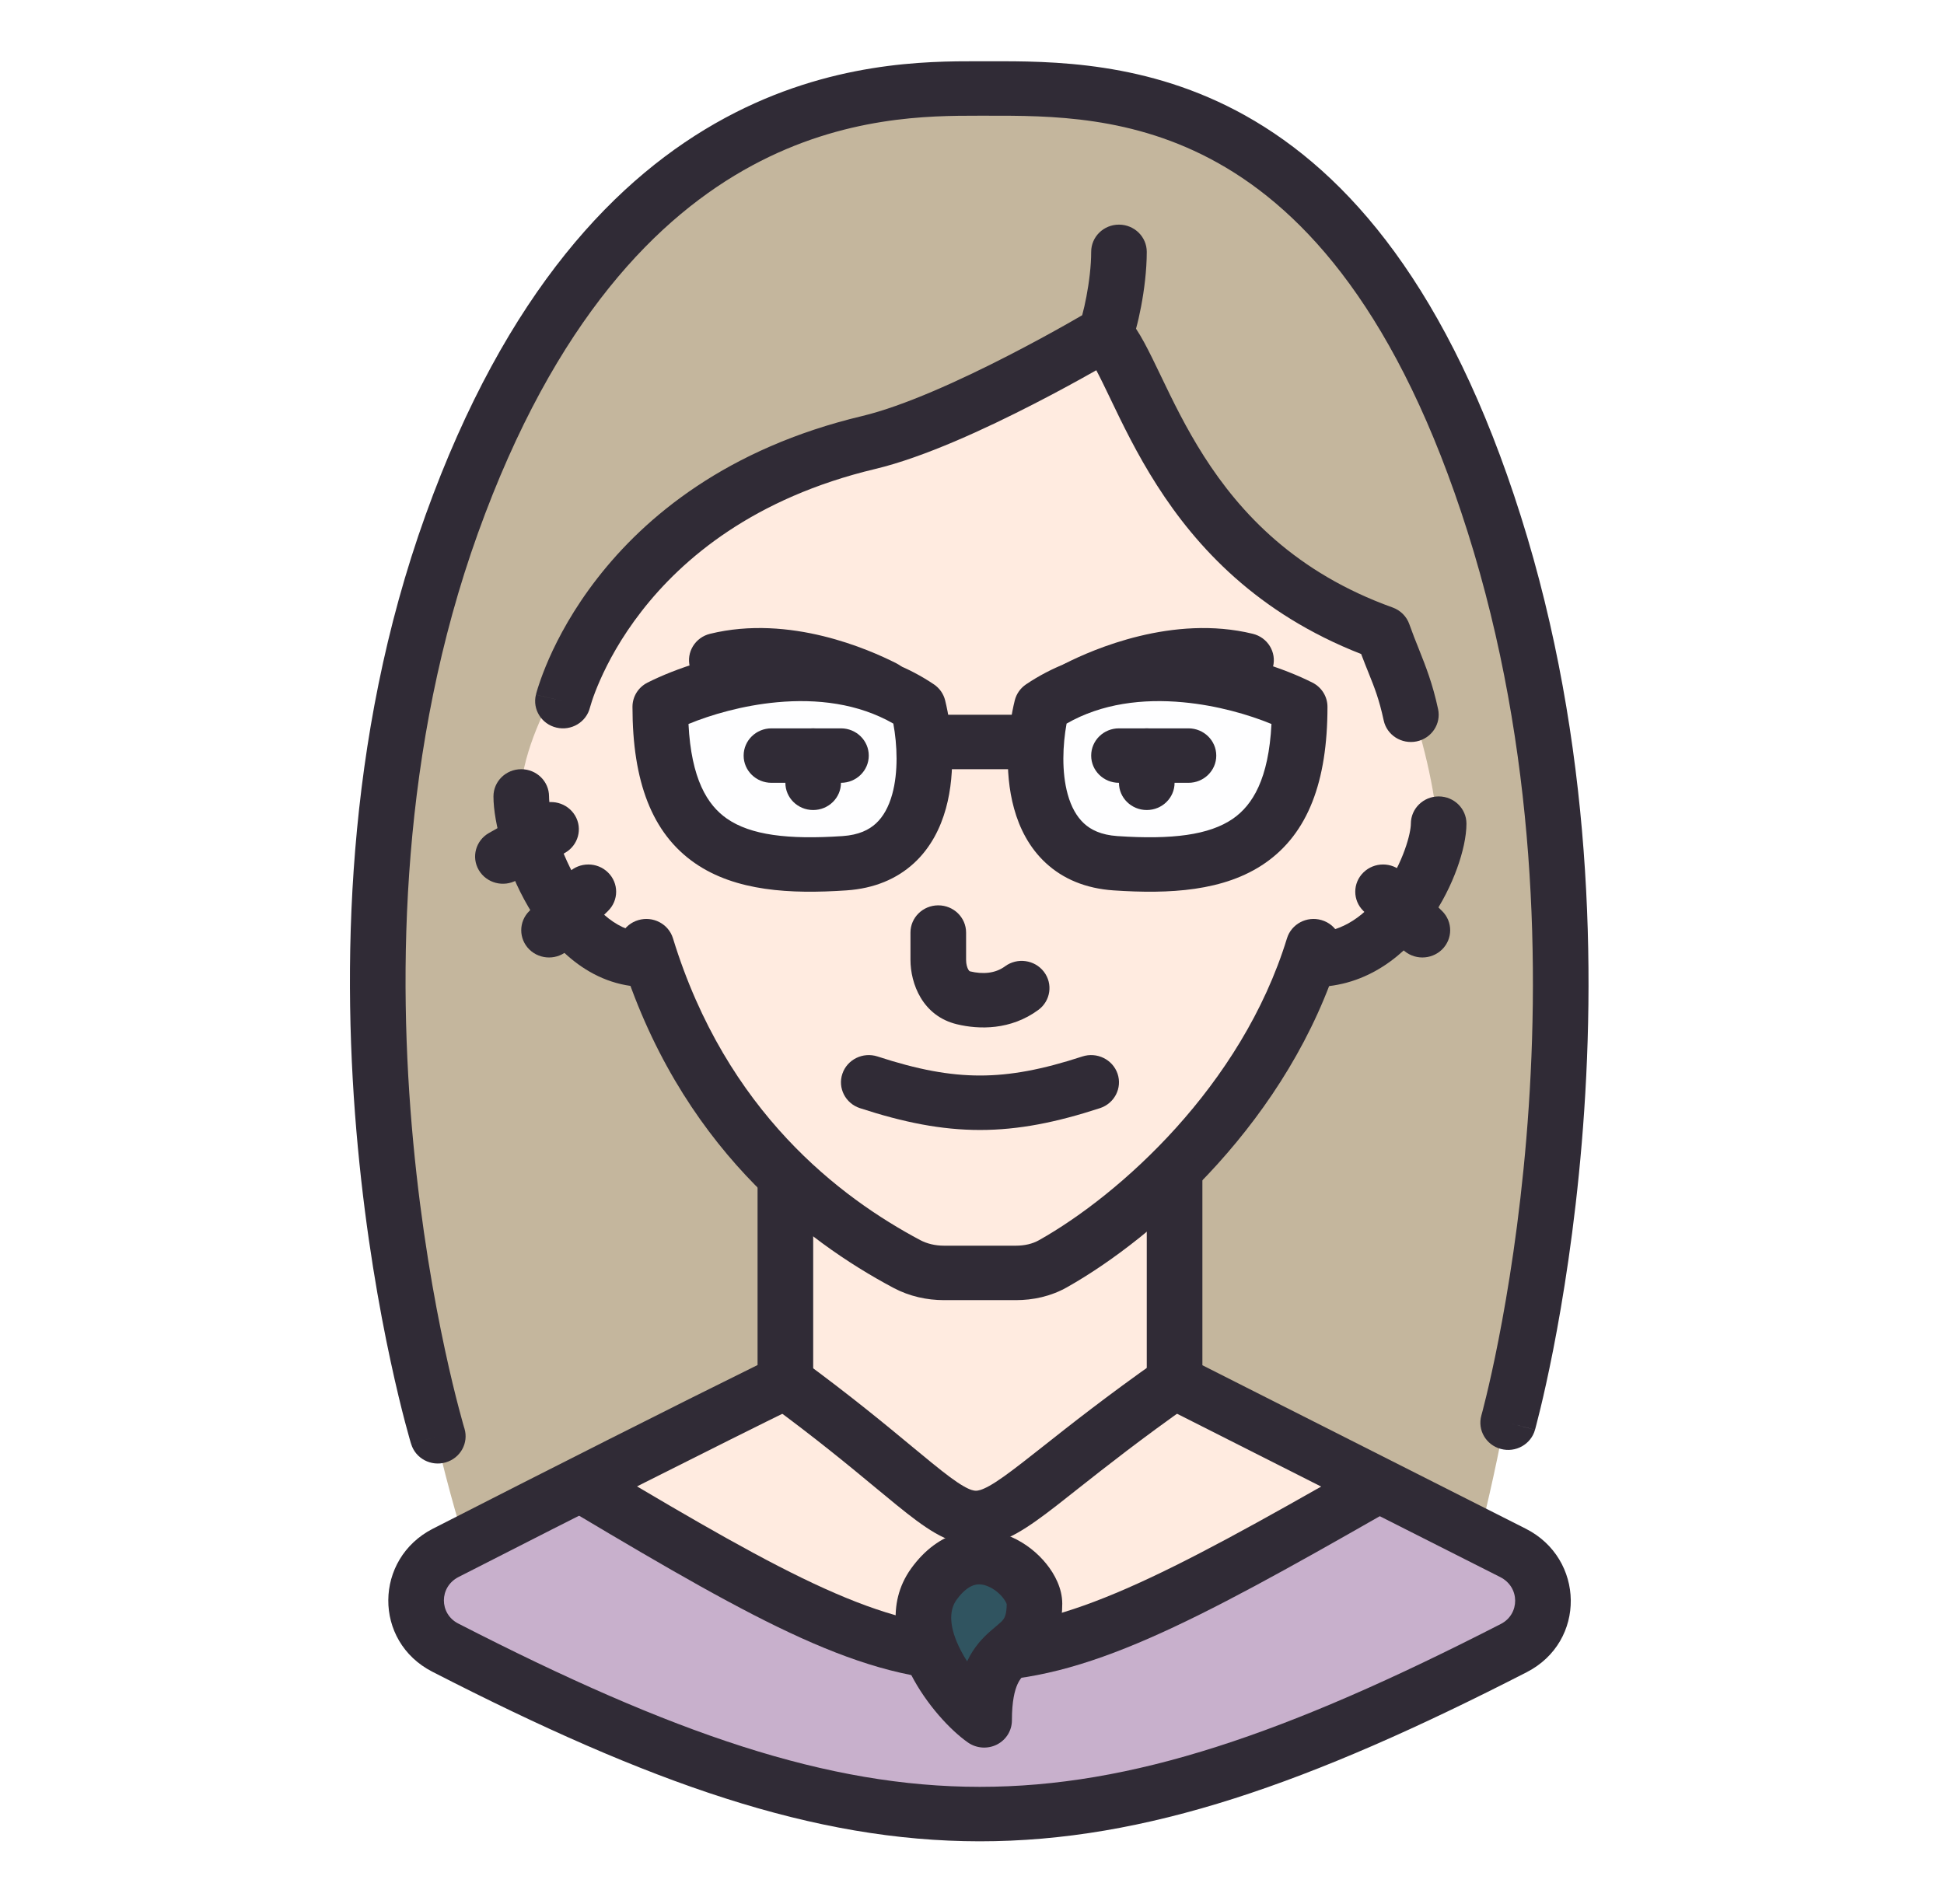
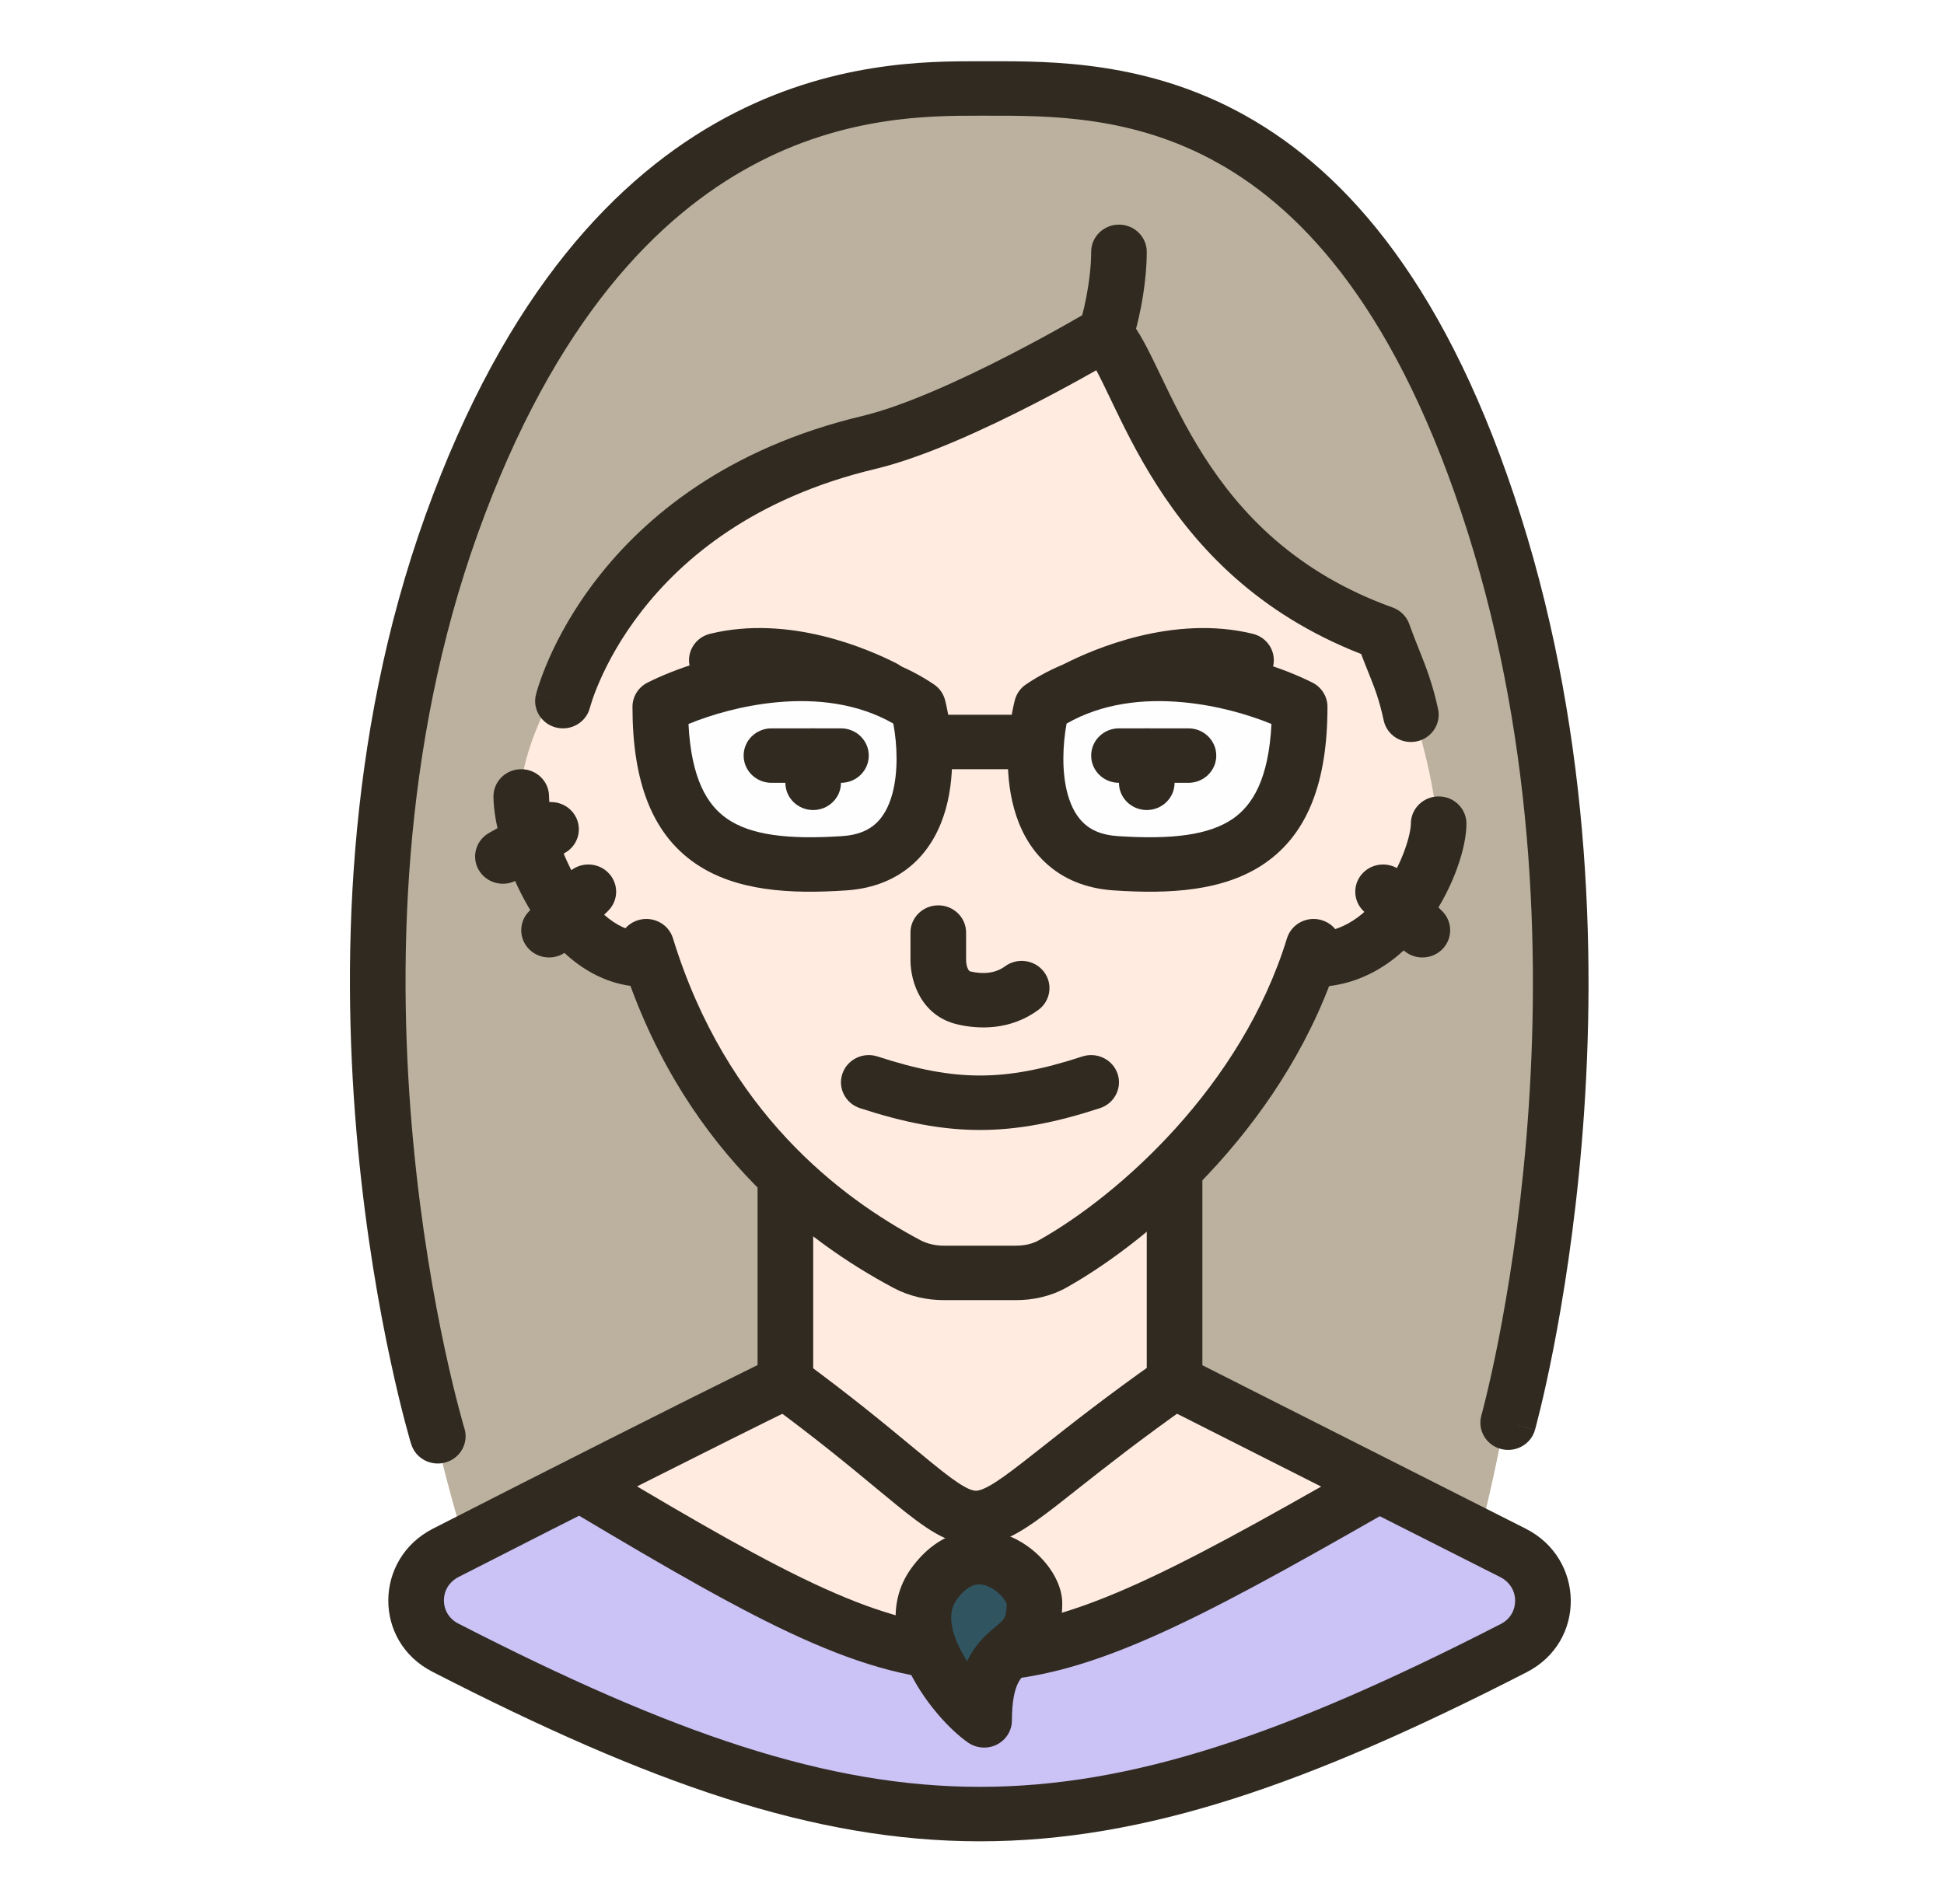
<svg xmlns="http://www.w3.org/2000/svg" width="49" height="48" viewBox="0 0 49 48" fill="none">
-   <path d="M37.314 38.612C37.314 38.612 41.091 24.533 37.538 13.296C33.986 2.059 27.875 2.231 24.701 2.231C22.248 2.231 16.04 1.029 11.627 13.296C7.214 25.563 11.738 38.955 11.738 38.955L24.701 44.618L37.314 38.612Z" fill="#C4B69D" />
+   <path d="M37.314 38.612C37.314 38.612 41.091 24.533 37.538 13.296C33.986 2.059 27.875 2.231 24.701 2.231C22.248 2.231 16.04 1.029 11.627 13.296C7.214 25.563 11.738 38.955 11.738 38.955L24.701 44.618L37.314 38.612Z" fill="#BCB19E" />
  <path d="M14.891 15.96C14.891 15.96 12.915 18.591 13.139 20.421C13.242 21.263 14.015 22.481 14.015 22.481L16.117 24.197L16.818 25.57L19.796 30.203V34.665L12.613 38.097V39.127L26.628 43.589L36.964 38.612L29.431 34.665V30.203L30.132 29.345L32.935 24.197L35.037 23.51C35.037 23.51 36.351 22.399 36.263 21.108C36.088 18.534 34.862 15.96 34.862 15.96L32.935 15.273L29.431 11.498L27.854 8.409L25.752 9.61L18.394 12.184L14.891 15.96Z" fill="#FFEBE0" />
-   <path d="M10.336 39.813L14.365 37.41L19.971 41.014H27.504L35.387 37.41L38.54 39.127L39.416 41.014L34.686 43.932L24 45.991L16.117 44.275L10.336 41.014V39.813Z" fill="#C8B0CC" />
+   <path d="M10.336 39.813L14.365 37.41L19.971 41.014H27.504L35.387 37.41L38.54 39.127L39.416 41.014L34.686 43.932L24 45.991L16.117 44.275L10.336 41.014V39.813Z" fill="#CBC2F5" />
  <path d="M23.142 17.819C20.914 16.316 17.88 17.193 16.642 17.819C16.642 21.387 18.499 21.95 21.285 21.762C23.514 21.612 23.452 19.071 23.142 17.819Z" fill="#FEFEFF" />
  <path d="M26.259 17.819C28.488 16.316 31.521 17.193 32.759 17.819C32.759 21.387 30.902 21.95 28.116 21.762C25.888 21.612 25.95 19.071 26.259 17.819Z" fill="#FEFEFF" />
-   <path fill-rule="evenodd" clip-rule="evenodd" d="M35.116 37.236C35.311 37.564 35.199 37.984 34.864 38.175C32.467 39.545 30.583 40.594 28.972 41.298C27.353 42.006 25.962 42.387 24.551 42.387C23.137 42.387 21.77 42.005 20.197 41.295C18.634 40.589 16.823 39.538 14.526 38.169C14.196 37.971 14.091 37.549 14.292 37.225C14.493 36.901 14.924 36.799 15.255 36.996C17.563 38.372 19.306 39.381 20.784 40.048C22.251 40.711 23.412 41.014 24.551 41.014C25.692 41.014 26.879 40.709 28.401 40.044C29.931 39.376 31.75 38.365 34.158 36.989C34.492 36.798 34.922 36.909 35.116 37.236Z" fill="#302B36" />
-   <path fill-rule="evenodd" clip-rule="evenodd" d="M30.175 34.436C30.401 34.744 30.329 35.173 30.015 35.394C28.76 36.277 27.868 36.982 27.178 37.526C26.984 37.68 26.806 37.82 26.641 37.949C26.272 38.235 25.941 38.479 25.635 38.65C25.322 38.825 24.982 38.955 24.599 38.955C24.214 38.955 23.876 38.824 23.567 38.645C23.267 38.471 22.948 38.225 22.596 37.939C22.437 37.81 22.267 37.669 22.082 37.516C21.425 36.971 20.576 36.268 19.375 35.386C19.066 35.158 19.003 34.728 19.235 34.425C19.467 34.121 19.906 34.06 20.216 34.287C21.454 35.196 22.343 35.933 23 36.478C23.18 36.627 23.343 36.762 23.491 36.882C23.843 37.168 24.086 37.351 24.28 37.463C24.465 37.571 24.554 37.582 24.599 37.582C24.647 37.582 24.741 37.569 24.94 37.458C25.145 37.343 25.402 37.158 25.771 36.872C25.926 36.752 26.097 36.617 26.286 36.468C26.976 35.922 27.907 35.187 29.197 34.279C29.511 34.058 29.949 34.128 30.175 34.436Z" fill="#302B36" />
-   <path fill-rule="evenodd" clip-rule="evenodd" d="M16.09 23.196C16.461 23.087 16.852 23.293 16.963 23.656C18.308 28.038 21.192 30.198 23.194 31.263C23.368 31.355 23.573 31.404 23.795 31.404H25.606C25.831 31.404 26.029 31.356 26.19 31.265C28.217 30.125 31.295 27.383 32.439 23.656C32.55 23.293 32.941 23.087 33.311 23.196C33.682 23.305 33.892 23.688 33.781 24.051C32.506 28.207 29.128 31.195 26.888 32.456C26.482 32.684 26.035 32.777 25.606 32.777H23.795C23.365 32.777 22.925 32.682 22.525 32.47C20.309 31.291 17.103 28.882 15.621 24.051C15.509 23.688 15.72 23.305 16.09 23.196Z" fill="#302B36" />
-   <path fill-rule="evenodd" clip-rule="evenodd" d="M24.885 2.917C24.823 2.917 24.761 2.917 24.7 2.917H24.657C23.436 2.917 21.284 2.917 18.955 4.174C16.612 5.439 13.993 8.033 12.047 13.442C10.103 18.847 10.011 24.486 10.416 28.798C10.618 30.95 10.942 32.76 11.216 34.031C11.353 34.666 11.476 35.165 11.566 35.504C11.61 35.673 11.646 35.803 11.67 35.888C11.683 35.931 11.692 35.964 11.698 35.985L11.705 36.007L11.707 36.013C11.817 36.377 11.606 36.759 11.235 36.867C10.864 36.975 10.474 36.769 10.364 36.405L11.035 36.209C10.364 36.405 10.363 36.405 10.363 36.405L10.363 36.404L10.363 36.402L10.36 36.394L10.351 36.365C10.344 36.34 10.334 36.304 10.32 36.257C10.293 36.163 10.255 36.025 10.208 35.846C10.114 35.489 9.986 34.97 9.845 34.314C9.562 33.002 9.228 31.138 9.02 28.924C8.605 24.504 8.689 18.646 10.726 12.986C12.761 7.329 15.573 4.432 18.278 2.972C20.924 1.543 23.377 1.544 24.636 1.544C24.657 1.544 24.679 1.544 24.7 1.544C24.772 1.544 24.846 1.544 24.922 1.544C26.503 1.541 28.923 1.536 31.387 2.912C33.988 4.365 36.523 7.283 38.333 13.011C40.145 18.742 40.231 24.5 39.87 28.81C39.689 30.968 39.396 32.771 39.148 34.036C39.023 34.669 38.91 35.169 38.827 35.512C38.786 35.683 38.752 35.815 38.728 35.906C38.716 35.951 38.707 35.985 38.701 36.009L38.693 36.037L38.691 36.045L38.69 36.047C38.69 36.048 38.69 36.048 38.014 35.866L38.69 36.048C38.588 36.413 38.202 36.629 37.829 36.528C37.456 36.428 37.236 36.05 37.339 35.684L37.34 35.679L37.346 35.657C37.352 35.637 37.36 35.606 37.371 35.565C37.392 35.483 37.424 35.358 37.463 35.196C37.542 34.87 37.651 34.39 37.771 33.777C38.012 32.551 38.297 30.798 38.473 28.698C38.825 24.49 38.736 18.922 36.995 13.417C35.253 7.908 32.893 5.334 30.693 4.105C28.559 2.913 26.469 2.915 24.885 2.917Z" fill="#302B36" />
-   <path fill-rule="evenodd" clip-rule="evenodd" d="M28.204 5.663C28.591 5.663 28.905 5.97 28.905 6.349C28.905 6.817 28.84 7.319 28.762 7.728C28.723 7.934 28.679 8.125 28.635 8.285C28.635 8.285 28.635 8.286 28.634 8.286C28.709 8.4 28.777 8.518 28.841 8.635C28.974 8.88 29.111 9.166 29.253 9.461L29.26 9.476C29.553 10.087 29.89 10.787 30.35 11.507C31.262 12.934 32.657 14.437 35.102 15.315C35.3 15.386 35.455 15.541 35.523 15.736C35.602 15.96 35.682 16.16 35.761 16.357C35.938 16.802 36.109 17.231 36.248 17.877C36.328 18.248 36.086 18.612 35.707 18.691C35.328 18.769 34.956 18.532 34.877 18.161C34.761 17.624 34.649 17.346 34.496 16.964C34.44 16.825 34.378 16.672 34.309 16.488C31.689 15.464 30.155 13.789 29.163 12.236C28.653 11.439 28.285 10.672 27.994 10.065L27.992 10.06C27.855 9.775 27.74 9.536 27.633 9.334C27.62 9.341 27.607 9.349 27.594 9.356C27.207 9.575 26.668 9.872 26.055 10.186C24.849 10.806 23.293 11.529 22.064 11.822C18.996 12.553 17.201 14.084 16.171 15.41C15.652 16.077 15.324 16.697 15.126 17.146C15.027 17.37 14.961 17.55 14.921 17.671C14.901 17.732 14.888 17.777 14.88 17.805C14.876 17.819 14.873 17.829 14.871 17.835L14.87 17.838L14.871 17.837C14.87 17.838 14.87 17.838 14.87 17.839C14.778 18.206 14.401 18.432 14.025 18.343C13.649 18.254 13.418 17.883 13.508 17.515L14.19 17.676C13.508 17.515 13.509 17.514 13.509 17.514L13.509 17.513L13.509 17.511L13.511 17.505L13.515 17.488C13.519 17.475 13.524 17.456 13.53 17.434C13.543 17.388 13.562 17.325 13.589 17.247C13.641 17.089 13.722 16.869 13.839 16.602C14.074 16.069 14.457 15.349 15.056 14.579C16.259 13.03 18.319 11.301 21.733 10.488C22.779 10.238 24.202 9.588 25.404 8.97C25.997 8.666 26.519 8.379 26.894 8.167C27.049 8.079 27.178 8.005 27.276 7.948C27.278 7.942 27.28 7.935 27.282 7.928C27.314 7.809 27.351 7.653 27.384 7.476C27.452 7.119 27.504 6.706 27.504 6.349C27.504 5.97 27.817 5.663 28.204 5.663Z" fill="#302B36" />
-   <path fill-rule="evenodd" clip-rule="evenodd" d="M17.354 18.252C17.423 19.637 17.829 20.296 18.324 20.639C18.921 21.052 19.858 21.171 21.237 21.078C21.649 21.05 21.905 20.919 22.079 20.759C22.262 20.59 22.4 20.345 22.489 20.024C22.645 19.461 22.616 18.779 22.517 18.242C21.63 17.732 20.591 17.611 19.586 17.704C18.718 17.784 17.919 18.019 17.354 18.252ZM19.456 16.337C20.747 16.218 22.245 16.381 23.54 17.253C23.682 17.349 23.783 17.493 23.823 17.657C23.994 18.348 24.108 19.422 23.842 20.383C23.706 20.873 23.462 21.369 23.039 21.759C22.607 22.157 22.036 22.4 21.333 22.447C19.926 22.542 18.543 22.472 17.514 21.759C16.433 21.009 15.942 19.702 15.942 17.819C15.942 17.562 16.088 17.326 16.321 17.209C17.011 16.86 18.166 16.456 19.456 16.337Z" fill="#302B36" />
-   <path fill-rule="evenodd" clip-rule="evenodd" d="M32.048 18.252C31.979 19.637 31.572 20.296 31.078 20.639C30.481 21.052 29.543 21.171 28.165 21.078C27.753 21.05 27.496 20.919 27.323 20.759C27.14 20.59 27.001 20.345 26.912 20.024C26.756 19.461 26.786 18.779 26.884 18.242C27.771 17.732 28.811 17.611 29.815 17.704C30.684 17.784 31.482 18.019 32.048 18.252ZM29.946 16.337C28.655 16.218 27.157 16.381 25.862 17.253C25.72 17.349 25.619 17.493 25.578 17.657C25.408 18.348 25.294 19.422 25.56 20.383C25.695 20.873 25.94 21.369 26.363 21.759C26.794 22.157 27.366 22.4 28.069 22.447C29.475 22.542 30.859 22.472 31.887 21.759C32.969 21.009 33.46 19.702 33.46 17.819C33.46 17.562 33.314 17.326 33.081 17.209C32.39 16.86 31.236 16.456 29.946 16.337Z" fill="#302B36" />
-   <path fill-rule="evenodd" clip-rule="evenodd" d="M26.102 19.392H23.299V18.019H26.102V19.392Z" fill="#302B36" />
-   <path fill-rule="evenodd" clip-rule="evenodd" d="M23.65 22.824C24.037 22.824 24.351 23.131 24.351 23.51V24.198C24.351 24.311 24.379 24.398 24.409 24.447C24.432 24.484 24.446 24.487 24.454 24.489C24.454 24.489 24.454 24.489 24.455 24.489C24.77 24.565 25.085 24.543 25.331 24.362C25.64 24.134 26.08 24.195 26.312 24.498C26.545 24.802 26.482 25.232 26.173 25.46C25.474 25.974 24.676 25.956 24.12 25.822C23.247 25.612 22.949 24.79 22.949 24.198V23.51C22.949 23.131 23.263 22.824 23.65 22.824Z" fill="#302B36" />
-   <path fill-rule="evenodd" clip-rule="evenodd" d="M18.744 19.049C18.744 18.669 19.058 18.362 19.445 18.362H21.197V19.049V19.735H19.445C19.058 19.735 18.744 19.428 18.744 19.049ZM21.898 19.049C21.898 19.428 21.584 19.735 21.197 19.735V19.049V18.362C21.584 18.362 21.898 18.669 21.898 19.049Z" fill="#302B36" />
-   <path fill-rule="evenodd" clip-rule="evenodd" d="M20.496 18.362C20.883 18.362 21.197 18.669 21.197 19.049V19.735L20.496 19.735H19.796V19.049C19.796 18.67 20.109 18.362 20.496 18.362ZM20.496 20.421C20.109 20.421 19.796 20.114 19.796 19.735H20.496H21.197C21.197 20.114 20.883 20.421 20.496 20.421Z" fill="#302B36" />
-   <path fill-rule="evenodd" clip-rule="evenodd" d="M30.657 19.049C30.657 18.669 30.343 18.362 29.956 18.362H28.204V19.049V19.735H29.956C30.343 19.735 30.657 19.428 30.657 19.049ZM27.504 19.049C27.504 19.428 27.817 19.735 28.204 19.735V19.049V18.362C27.817 18.362 27.504 18.669 27.504 19.049Z" fill="#302B36" />
-   <path fill-rule="evenodd" clip-rule="evenodd" d="M28.905 18.362C28.518 18.362 28.204 18.669 28.204 19.049V19.735L28.905 19.735H29.606V19.049C29.606 18.67 29.292 18.362 28.905 18.362ZM28.905 20.421C29.292 20.421 29.606 20.114 29.606 19.735H28.905H28.204C28.204 20.114 28.518 20.421 28.905 20.421Z" fill="#302B36" />
-   <path fill-rule="evenodd" clip-rule="evenodd" d="M21.233 27.069C21.355 26.709 21.752 26.515 22.119 26.634C23.125 26.963 23.924 27.114 24.701 27.114C25.477 27.114 26.276 26.963 27.282 26.634C27.649 26.515 28.046 26.709 28.169 27.069C28.291 27.428 28.092 27.817 27.725 27.937C26.629 28.295 25.676 28.487 24.701 28.487C23.726 28.487 22.772 28.295 21.676 27.937C21.309 27.817 21.111 27.428 21.233 27.069Z" fill="#302B36" />
-   <path fill-rule="evenodd" clip-rule="evenodd" d="M26.555 17.648C26.733 17.985 27.156 18.116 27.5 17.942C28.144 17.616 29.76 16.949 31.238 17.31C31.613 17.401 31.993 17.178 32.087 16.81C32.181 16.442 31.952 16.069 31.576 15.978C29.566 15.487 27.542 16.375 26.856 16.723C26.512 16.897 26.378 17.311 26.555 17.648Z" fill="#302B36" />
-   <path fill-rule="evenodd" clip-rule="evenodd" d="M22.895 17.648C22.718 17.985 22.295 18.116 21.951 17.942C21.305 17.615 19.714 16.949 18.238 17.31C17.862 17.402 17.482 17.178 17.388 16.81C17.294 16.442 17.523 16.069 17.899 15.978C19.911 15.486 21.91 16.376 22.595 16.723C22.939 16.897 23.073 17.311 22.895 17.648Z" fill="#302B36" />
-   <path fill-rule="evenodd" clip-rule="evenodd" d="M15.325 21.995C15.599 22.263 15.599 22.698 15.325 22.966L14.334 23.937C14.061 24.205 13.617 24.205 13.343 23.937C13.07 23.669 13.07 23.234 13.343 22.966L14.334 21.995C14.608 21.727 15.052 21.727 15.325 21.995Z" fill="#302B36" />
-   <path fill-rule="evenodd" clip-rule="evenodd" d="M14.497 20.564C14.69 20.892 14.575 21.312 14.24 21.501L13.027 22.188C12.691 22.377 12.263 22.265 12.069 21.936C11.876 21.608 11.991 21.188 12.326 20.999L13.54 20.312C13.875 20.123 14.303 20.235 14.497 20.564Z" fill="#302B36" />
-   <path fill-rule="evenodd" clip-rule="evenodd" d="M13.138 19.392C13.525 19.392 13.839 19.699 13.839 20.078C13.839 20.448 14.056 21.361 14.535 22.183C15.022 23.018 15.627 23.51 16.292 23.51C16.679 23.51 16.992 23.818 16.992 24.197C16.992 24.576 16.679 24.883 16.292 24.883C14.853 24.883 13.882 23.831 13.318 22.864C12.746 21.884 12.438 20.738 12.438 20.078C12.438 19.699 12.751 19.392 13.138 19.392Z" fill="#302B36" />
-   <path fill-rule="evenodd" clip-rule="evenodd" d="M36.263 20.078C35.876 20.078 35.562 20.386 35.562 20.765C35.562 20.87 35.523 21.109 35.405 21.433C35.292 21.745 35.121 22.093 34.897 22.414C34.438 23.07 33.836 23.51 33.109 23.51C32.722 23.51 32.409 23.818 32.409 24.197C32.409 24.576 32.722 24.883 33.109 24.883C34.486 24.883 35.46 24.037 36.052 23.191C36.353 22.761 36.577 22.305 36.726 21.893C36.871 21.493 36.963 21.088 36.963 20.765C36.963 20.386 36.65 20.078 36.263 20.078Z" fill="#302B36" />
-   <path fill-rule="evenodd" clip-rule="evenodd" d="M34.366 21.995C34.092 22.263 34.092 22.698 34.366 22.966L35.357 23.937C35.63 24.205 36.074 24.205 36.348 23.937C36.621 23.669 36.621 23.234 36.348 22.966L35.357 21.995C35.083 21.727 34.64 21.727 34.366 21.995Z" fill="#302B36" />
-   <path fill-rule="evenodd" clip-rule="evenodd" d="M19.796 29.002C20.183 29.002 20.497 29.309 20.497 29.688V34.837C20.497 35.096 20.347 35.334 20.109 35.45C18.18 36.395 14.614 38.195 11.559 39.756C11.063 40.01 11.071 40.684 11.549 40.929C16.969 43.711 20.856 45.045 24.693 45.047C28.53 45.049 32.415 43.718 37.831 40.94C38.309 40.695 38.318 40.014 37.815 39.759L29.285 35.447C29.052 35.329 28.905 35.093 28.905 34.837V29.688C28.905 29.309 29.219 29.002 29.606 29.002C29.993 29.002 30.307 29.309 30.307 29.688V34.418L38.458 38.539C39.945 39.291 39.989 41.383 38.481 42.157C33.01 44.963 28.877 46.422 24.692 46.42C20.508 46.418 16.373 44.955 10.898 42.145C9.4 41.376 9.43 39.296 10.911 38.539C13.774 37.076 17.092 35.4 19.095 34.413V29.688C19.095 29.309 19.409 29.002 19.796 29.002Z" fill="#302B36" />
+   <path fill-rule="evenodd" clip-rule="evenodd" d="M35.116 37.236C35.311 37.564 35.199 37.984 34.864 38.175C32.467 39.545 30.583 40.594 28.972 41.298C27.353 42.006 25.962 42.387 24.551 42.387C23.137 42.387 21.77 42.005 20.197 41.295C18.634 40.589 16.823 39.538 14.526 38.169C14.196 37.971 14.091 37.549 14.292 37.225C14.493 36.901 14.924 36.799 15.255 36.996C17.563 38.372 19.306 39.381 20.784 40.048C22.251 40.711 23.412 41.014 24.551 41.014C25.692 41.014 26.879 40.709 28.401 40.044C29.931 39.376 31.75 38.365 34.158 36.989C34.492 36.798 34.922 36.909 35.116 37.236Z" fill="#302A21" />
+   <path fill-rule="evenodd" clip-rule="evenodd" d="M30.175 34.436C30.401 34.744 30.329 35.173 30.015 35.394C28.76 36.277 27.868 36.982 27.178 37.526C26.984 37.68 26.806 37.82 26.641 37.949C26.272 38.235 25.941 38.479 25.635 38.65C25.322 38.825 24.982 38.955 24.599 38.955C24.214 38.955 23.876 38.824 23.567 38.645C23.267 38.471 22.948 38.225 22.596 37.939C22.437 37.81 22.267 37.669 22.082 37.516C21.425 36.971 20.576 36.268 19.375 35.386C19.066 35.158 19.003 34.728 19.235 34.425C19.467 34.121 19.906 34.06 20.216 34.287C21.454 35.196 22.343 35.933 23 36.478C23.18 36.627 23.343 36.762 23.491 36.882C23.843 37.168 24.086 37.351 24.28 37.463C24.465 37.571 24.554 37.582 24.599 37.582C24.647 37.582 24.741 37.569 24.94 37.458C25.145 37.343 25.402 37.158 25.771 36.872C25.926 36.752 26.097 36.617 26.286 36.468C26.976 35.922 27.907 35.187 29.197 34.279C29.511 34.058 29.949 34.128 30.175 34.436Z" fill="#302A21" />
+   <path fill-rule="evenodd" clip-rule="evenodd" d="M16.09 23.196C16.461 23.087 16.852 23.293 16.963 23.656C18.308 28.038 21.192 30.198 23.194 31.263C23.368 31.355 23.573 31.404 23.795 31.404H25.606C25.831 31.404 26.029 31.356 26.19 31.265C28.217 30.125 31.295 27.383 32.439 23.656C32.55 23.293 32.941 23.087 33.311 23.196C33.682 23.305 33.892 23.688 33.781 24.051C32.506 28.207 29.128 31.195 26.888 32.456C26.482 32.684 26.035 32.777 25.606 32.777H23.795C23.365 32.777 22.925 32.682 22.525 32.47C20.309 31.291 17.103 28.882 15.621 24.051C15.509 23.688 15.72 23.305 16.09 23.196Z" fill="#302A21" />
+   <path fill-rule="evenodd" clip-rule="evenodd" d="M24.885 2.917C24.823 2.917 24.761 2.917 24.7 2.917H24.657C23.436 2.917 21.284 2.917 18.955 4.174C16.612 5.439 13.993 8.033 12.047 13.442C10.103 18.847 10.011 24.486 10.416 28.798C10.618 30.95 10.942 32.76 11.216 34.031C11.353 34.666 11.476 35.165 11.566 35.504C11.61 35.673 11.646 35.803 11.67 35.888C11.683 35.931 11.692 35.964 11.698 35.985L11.705 36.007L11.707 36.013C11.817 36.377 11.606 36.759 11.235 36.867C10.864 36.975 10.474 36.769 10.364 36.405L11.035 36.209C10.364 36.405 10.363 36.405 10.363 36.405L10.363 36.404L10.363 36.402L10.36 36.394L10.351 36.365C10.344 36.34 10.334 36.304 10.32 36.257C10.293 36.163 10.255 36.025 10.208 35.846C10.114 35.489 9.986 34.97 9.845 34.314C9.562 33.002 9.228 31.138 9.02 28.924C8.605 24.504 8.689 18.646 10.726 12.986C12.761 7.329 15.573 4.432 18.278 2.972C20.924 1.543 23.377 1.544 24.636 1.544C24.657 1.544 24.679 1.544 24.7 1.544C24.772 1.544 24.846 1.544 24.922 1.544C26.503 1.541 28.923 1.536 31.387 2.912C33.988 4.365 36.523 7.283 38.333 13.011C40.145 18.742 40.231 24.5 39.87 28.81C39.689 30.968 39.396 32.771 39.148 34.036C39.023 34.669 38.91 35.169 38.827 35.512C38.786 35.683 38.752 35.815 38.728 35.906C38.716 35.951 38.707 35.985 38.701 36.009L38.693 36.037L38.691 36.045L38.69 36.047C38.69 36.048 38.69 36.048 38.014 35.866L38.69 36.048C38.588 36.413 38.202 36.629 37.829 36.528C37.456 36.428 37.236 36.05 37.339 35.684L37.34 35.679L37.346 35.657C37.352 35.637 37.36 35.606 37.371 35.565C37.392 35.483 37.424 35.358 37.463 35.196C37.542 34.87 37.651 34.39 37.771 33.777C38.012 32.551 38.297 30.798 38.473 28.698C38.825 24.49 38.736 18.922 36.995 13.417C35.253 7.908 32.893 5.334 30.693 4.105C28.559 2.913 26.469 2.915 24.885 2.917Z" fill="#302A21" />
+   <path fill-rule="evenodd" clip-rule="evenodd" d="M28.204 5.663C28.591 5.663 28.905 5.97 28.905 6.349C28.905 6.817 28.84 7.319 28.762 7.728C28.723 7.934 28.679 8.125 28.635 8.285C28.635 8.285 28.635 8.286 28.634 8.286C28.709 8.4 28.777 8.518 28.841 8.635C28.974 8.88 29.111 9.166 29.253 9.461L29.26 9.476C29.553 10.087 29.89 10.787 30.35 11.507C31.262 12.934 32.657 14.437 35.102 15.315C35.3 15.386 35.455 15.541 35.523 15.736C35.602 15.96 35.682 16.16 35.761 16.357C35.938 16.802 36.109 17.231 36.248 17.877C36.328 18.248 36.086 18.612 35.707 18.691C35.328 18.769 34.956 18.532 34.877 18.161C34.761 17.624 34.649 17.346 34.496 16.964C34.44 16.825 34.378 16.672 34.309 16.488C31.689 15.464 30.155 13.789 29.163 12.236C28.653 11.439 28.285 10.672 27.994 10.065L27.992 10.06C27.855 9.775 27.74 9.536 27.633 9.334C27.62 9.341 27.607 9.349 27.594 9.356C27.207 9.575 26.668 9.872 26.055 10.186C24.849 10.806 23.293 11.529 22.064 11.822C18.996 12.553 17.201 14.084 16.171 15.41C15.652 16.077 15.324 16.697 15.126 17.146C15.027 17.37 14.961 17.55 14.921 17.671C14.901 17.732 14.888 17.777 14.88 17.805C14.876 17.819 14.873 17.829 14.871 17.835L14.87 17.838L14.871 17.837C14.87 17.838 14.87 17.838 14.87 17.839C14.778 18.206 14.401 18.432 14.025 18.343C13.649 18.254 13.418 17.883 13.508 17.515L14.19 17.676C13.508 17.515 13.509 17.514 13.509 17.514L13.509 17.513L13.509 17.511L13.511 17.505L13.515 17.488C13.519 17.475 13.524 17.456 13.53 17.434C13.543 17.388 13.562 17.325 13.589 17.247C13.641 17.089 13.722 16.869 13.839 16.602C14.074 16.069 14.457 15.349 15.056 14.579C16.259 13.03 18.319 11.301 21.733 10.488C22.779 10.238 24.202 9.588 25.404 8.97C25.997 8.666 26.519 8.379 26.894 8.167C27.049 8.079 27.178 8.005 27.276 7.948C27.278 7.942 27.28 7.935 27.282 7.928C27.314 7.809 27.351 7.653 27.384 7.476C27.452 7.119 27.504 6.706 27.504 6.349C27.504 5.97 27.817 5.663 28.204 5.663Z" fill="#302A21" />
+   <path fill-rule="evenodd" clip-rule="evenodd" d="M17.354 18.252C17.423 19.637 17.829 20.296 18.324 20.639C18.921 21.052 19.858 21.171 21.237 21.078C21.649 21.05 21.905 20.919 22.079 20.759C22.262 20.59 22.4 20.345 22.489 20.024C22.645 19.461 22.616 18.779 22.517 18.242C21.63 17.732 20.591 17.611 19.586 17.704C18.718 17.784 17.919 18.019 17.354 18.252ZM19.456 16.337C20.747 16.218 22.245 16.381 23.54 17.253C23.682 17.349 23.783 17.493 23.823 17.657C23.994 18.348 24.108 19.422 23.842 20.383C23.706 20.873 23.462 21.369 23.039 21.759C22.607 22.157 22.036 22.4 21.333 22.447C19.926 22.542 18.543 22.472 17.514 21.759C16.433 21.009 15.942 19.702 15.942 17.819C15.942 17.562 16.088 17.326 16.321 17.209C17.011 16.86 18.166 16.456 19.456 16.337Z" fill="#302A21" />
+   <path fill-rule="evenodd" clip-rule="evenodd" d="M32.048 18.252C31.979 19.637 31.572 20.296 31.078 20.639C30.481 21.052 29.543 21.171 28.165 21.078C27.753 21.05 27.496 20.919 27.323 20.759C27.14 20.59 27.001 20.345 26.912 20.024C26.756 19.461 26.786 18.779 26.884 18.242C27.771 17.732 28.811 17.611 29.815 17.704C30.684 17.784 31.482 18.019 32.048 18.252ZM29.946 16.337C28.655 16.218 27.157 16.381 25.862 17.253C25.72 17.349 25.619 17.493 25.578 17.657C25.408 18.348 25.294 19.422 25.56 20.383C25.695 20.873 25.94 21.369 26.363 21.759C26.794 22.157 27.366 22.4 28.069 22.447C29.475 22.542 30.859 22.472 31.887 21.759C32.969 21.009 33.46 19.702 33.46 17.819C33.46 17.562 33.314 17.326 33.081 17.209C32.39 16.86 31.236 16.456 29.946 16.337Z" fill="#302A21" />
+   <path fill-rule="evenodd" clip-rule="evenodd" d="M26.102 19.392H23.299V18.019H26.102V19.392Z" fill="#302A21" />
+   <path fill-rule="evenodd" clip-rule="evenodd" d="M23.65 22.824C24.037 22.824 24.351 23.131 24.351 23.51V24.198C24.351 24.311 24.379 24.398 24.409 24.447C24.432 24.484 24.446 24.487 24.454 24.489C24.454 24.489 24.454 24.489 24.455 24.489C24.77 24.565 25.085 24.543 25.331 24.362C25.64 24.134 26.08 24.195 26.312 24.498C26.545 24.802 26.482 25.232 26.173 25.46C25.474 25.974 24.676 25.956 24.12 25.822C23.247 25.612 22.949 24.79 22.949 24.198V23.51C22.949 23.131 23.263 22.824 23.65 22.824Z" fill="#302A21" />
+   <path fill-rule="evenodd" clip-rule="evenodd" d="M18.744 19.049C18.744 18.669 19.058 18.362 19.445 18.362H21.197V19.049V19.735H19.445C19.058 19.735 18.744 19.428 18.744 19.049ZM21.898 19.049C21.898 19.428 21.584 19.735 21.197 19.735V19.049V18.362C21.584 18.362 21.898 18.669 21.898 19.049Z" fill="#302A21" />
+   <path fill-rule="evenodd" clip-rule="evenodd" d="M20.496 18.362C20.883 18.362 21.197 18.669 21.197 19.049V19.735L20.496 19.735H19.796V19.049C19.796 18.67 20.109 18.362 20.496 18.362ZM20.496 20.421C20.109 20.421 19.796 20.114 19.796 19.735H20.496H21.197C21.197 20.114 20.883 20.421 20.496 20.421Z" fill="#302A21" />
+   <path fill-rule="evenodd" clip-rule="evenodd" d="M30.657 19.049C30.657 18.669 30.343 18.362 29.956 18.362H28.204V19.049V19.735H29.956C30.343 19.735 30.657 19.428 30.657 19.049ZM27.504 19.049C27.504 19.428 27.817 19.735 28.204 19.735V19.049V18.362C27.817 18.362 27.504 18.669 27.504 19.049Z" fill="#302A21" />
+   <path fill-rule="evenodd" clip-rule="evenodd" d="M28.905 18.362C28.518 18.362 28.204 18.669 28.204 19.049V19.735L28.905 19.735H29.606V19.049C29.606 18.67 29.292 18.362 28.905 18.362ZM28.905 20.421C29.292 20.421 29.606 20.114 29.606 19.735H28.905H28.204C28.204 20.114 28.518 20.421 28.905 20.421Z" fill="#302A21" />
+   <path fill-rule="evenodd" clip-rule="evenodd" d="M21.233 27.069C21.355 26.709 21.752 26.515 22.119 26.634C23.125 26.963 23.924 27.114 24.701 27.114C25.477 27.114 26.276 26.963 27.282 26.634C27.649 26.515 28.046 26.709 28.169 27.069C28.291 27.428 28.092 27.817 27.725 27.937C26.629 28.295 25.676 28.487 24.701 28.487C23.726 28.487 22.772 28.295 21.676 27.937C21.309 27.817 21.111 27.428 21.233 27.069Z" fill="#302A21" />
+   <path fill-rule="evenodd" clip-rule="evenodd" d="M26.555 17.648C26.733 17.985 27.156 18.116 27.5 17.942C28.144 17.616 29.76 16.949 31.238 17.31C31.613 17.401 31.993 17.178 32.087 16.81C32.181 16.442 31.952 16.069 31.576 15.978C29.566 15.487 27.542 16.375 26.856 16.723C26.512 16.897 26.378 17.311 26.555 17.648Z" fill="#302A21" />
+   <path fill-rule="evenodd" clip-rule="evenodd" d="M22.895 17.648C22.718 17.985 22.295 18.116 21.951 17.942C21.305 17.615 19.714 16.949 18.238 17.31C17.862 17.402 17.482 17.178 17.388 16.81C17.294 16.442 17.523 16.069 17.899 15.978C19.911 15.486 21.91 16.376 22.595 16.723C22.939 16.897 23.073 17.311 22.895 17.648Z" fill="#302A21" />
+   <path fill-rule="evenodd" clip-rule="evenodd" d="M15.325 21.995C15.599 22.263 15.599 22.698 15.325 22.966L14.334 23.937C14.061 24.205 13.617 24.205 13.343 23.937C13.07 23.669 13.07 23.234 13.343 22.966L14.334 21.995C14.608 21.727 15.052 21.727 15.325 21.995Z" fill="#302A21" />
+   <path fill-rule="evenodd" clip-rule="evenodd" d="M14.497 20.564C14.69 20.892 14.575 21.312 14.24 21.501L13.027 22.188C12.691 22.377 12.263 22.265 12.069 21.936C11.876 21.608 11.991 21.188 12.326 20.999L13.54 20.312C13.875 20.123 14.303 20.235 14.497 20.564Z" fill="#302A21" />
+   <path fill-rule="evenodd" clip-rule="evenodd" d="M13.138 19.392C13.525 19.392 13.839 19.699 13.839 20.078C13.839 20.448 14.056 21.361 14.535 22.183C15.022 23.018 15.627 23.51 16.292 23.51C16.679 23.51 16.992 23.818 16.992 24.197C16.992 24.576 16.679 24.883 16.292 24.883C14.853 24.883 13.882 23.831 13.318 22.864C12.746 21.884 12.438 20.738 12.438 20.078C12.438 19.699 12.751 19.392 13.138 19.392Z" fill="#302A21" />
+   <path fill-rule="evenodd" clip-rule="evenodd" d="M36.263 20.078C35.876 20.078 35.562 20.386 35.562 20.765C35.562 20.87 35.523 21.109 35.405 21.433C35.292 21.745 35.121 22.093 34.897 22.414C34.438 23.07 33.836 23.51 33.109 23.51C32.722 23.51 32.409 23.818 32.409 24.197C32.409 24.576 32.722 24.883 33.109 24.883C34.486 24.883 35.46 24.037 36.052 23.191C36.353 22.761 36.577 22.305 36.726 21.893C36.871 21.493 36.963 21.088 36.963 20.765C36.963 20.386 36.65 20.078 36.263 20.078Z" fill="#302A21" />
+   <path fill-rule="evenodd" clip-rule="evenodd" d="M34.366 21.995C34.092 22.263 34.092 22.698 34.366 22.966L35.357 23.937C35.63 24.205 36.074 24.205 36.348 23.937C36.621 23.669 36.621 23.234 36.348 22.966L35.357 21.995C35.083 21.727 34.64 21.727 34.366 21.995Z" fill="#302A21" />
+   <path fill-rule="evenodd" clip-rule="evenodd" d="M19.796 29.002C20.183 29.002 20.497 29.309 20.497 29.688V34.837C20.497 35.096 20.347 35.334 20.109 35.45C18.18 36.395 14.614 38.195 11.559 39.756C11.063 40.01 11.071 40.684 11.549 40.929C16.969 43.711 20.856 45.045 24.693 45.047C28.53 45.049 32.415 43.718 37.831 40.94C38.309 40.695 38.318 40.014 37.815 39.759L29.285 35.447C29.052 35.329 28.905 35.093 28.905 34.837V29.688C28.905 29.309 29.219 29.002 29.606 29.002C29.993 29.002 30.307 29.309 30.307 29.688V34.418L38.458 38.539C39.945 39.291 39.989 41.383 38.481 42.157C33.01 44.963 28.877 46.422 24.692 46.42C20.508 46.418 16.373 44.955 10.898 42.145C9.4 41.376 9.43 39.296 10.911 38.539C13.774 37.076 17.092 35.4 19.095 34.413V29.688C19.095 29.309 19.409 29.002 19.796 29.002Z" fill="#302A21" />
  <path d="M23.537 39.938C22.691 41.115 24.101 42.881 24.806 43.371C24.806 41.164 26.075 41.9 26.075 40.429C26.075 39.735 24.595 38.467 23.537 39.938Z" fill="#305460" />
-   <path fill-rule="evenodd" clip-rule="evenodd" d="M24.565 39.958C24.466 39.984 24.301 40.067 24.11 40.333C23.914 40.605 23.919 41.028 24.215 41.603C24.265 41.699 24.319 41.793 24.377 41.883C24.552 41.509 24.785 41.278 24.976 41.111C25.038 41.058 25.086 41.017 25.124 40.985C25.222 40.902 25.258 40.871 25.297 40.815C25.321 40.78 25.373 40.694 25.375 40.44L25.375 40.441C25.373 40.441 25.36 40.38 25.277 40.276C25.185 40.162 25.055 40.058 24.917 39.998C24.785 39.939 24.668 39.93 24.565 39.958ZM26.377 39.429C26.584 39.686 26.775 40.042 26.775 40.429C26.775 40.901 26.67 41.273 26.457 41.583C26.302 41.807 26.087 41.985 25.964 42.088C25.941 42.107 25.921 42.123 25.905 42.137C25.785 42.242 25.707 42.326 25.645 42.464C25.578 42.614 25.506 42.88 25.506 43.371C25.506 43.628 25.36 43.863 25.128 43.981C24.895 44.098 24.615 44.079 24.401 43.931C23.949 43.616 23.348 42.963 22.966 42.221C22.593 41.497 22.315 40.449 22.965 39.543C23.303 39.074 23.72 38.763 24.195 38.635C24.668 38.508 25.119 38.584 25.488 38.746C25.852 38.905 26.159 39.156 26.377 39.429Z" fill="#302B36" />
+   <path fill-rule="evenodd" clip-rule="evenodd" d="M24.565 39.958C24.466 39.984 24.301 40.067 24.11 40.333C23.914 40.605 23.919 41.028 24.215 41.603C24.265 41.699 24.319 41.793 24.377 41.883C24.552 41.509 24.785 41.278 24.976 41.111C25.038 41.058 25.086 41.017 25.124 40.985C25.222 40.902 25.258 40.871 25.297 40.815C25.321 40.78 25.373 40.694 25.375 40.44L25.375 40.441C25.373 40.441 25.36 40.38 25.277 40.276C25.185 40.162 25.055 40.058 24.917 39.998C24.785 39.939 24.668 39.93 24.565 39.958ZM26.377 39.429C26.584 39.686 26.775 40.042 26.775 40.429C26.775 40.901 26.67 41.273 26.457 41.583C26.302 41.807 26.087 41.985 25.964 42.088C25.941 42.107 25.921 42.123 25.905 42.137C25.785 42.242 25.707 42.326 25.645 42.464C25.578 42.614 25.506 42.88 25.506 43.371C25.506 43.628 25.36 43.863 25.128 43.981C24.895 44.098 24.615 44.079 24.401 43.931C23.949 43.616 23.348 42.963 22.966 42.221C22.593 41.497 22.315 40.449 22.965 39.543C23.303 39.074 23.72 38.763 24.195 38.635C24.668 38.508 25.119 38.584 25.488 38.746C25.852 38.905 26.159 39.156 26.377 39.429Z" fill="#302A21" />
</svg>
